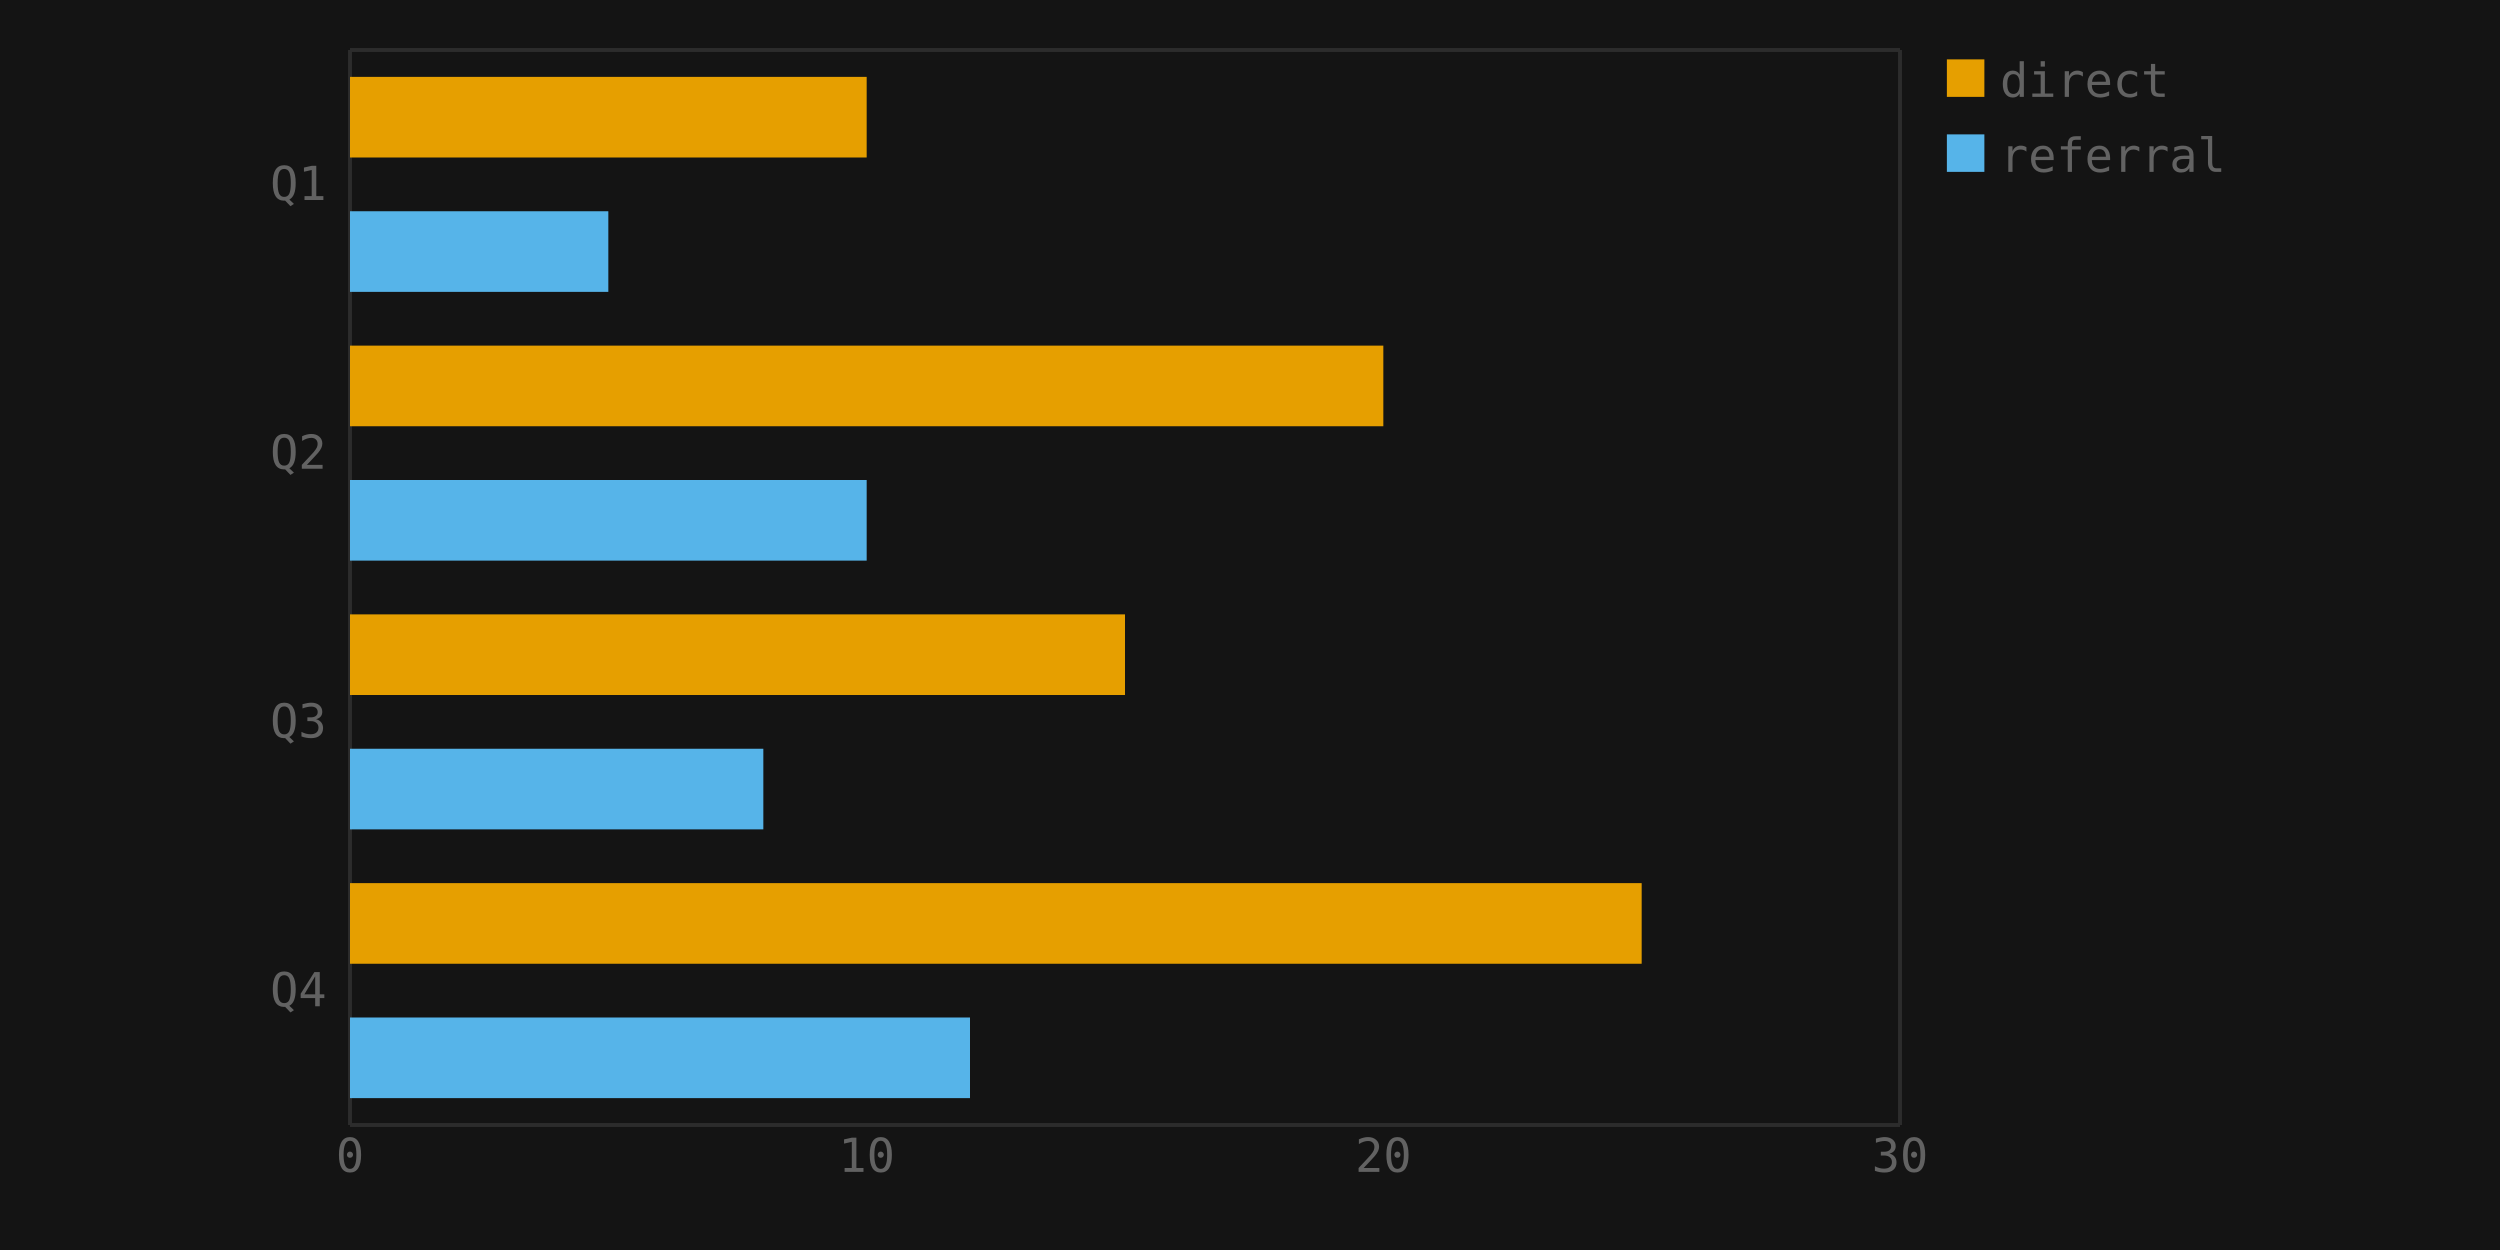
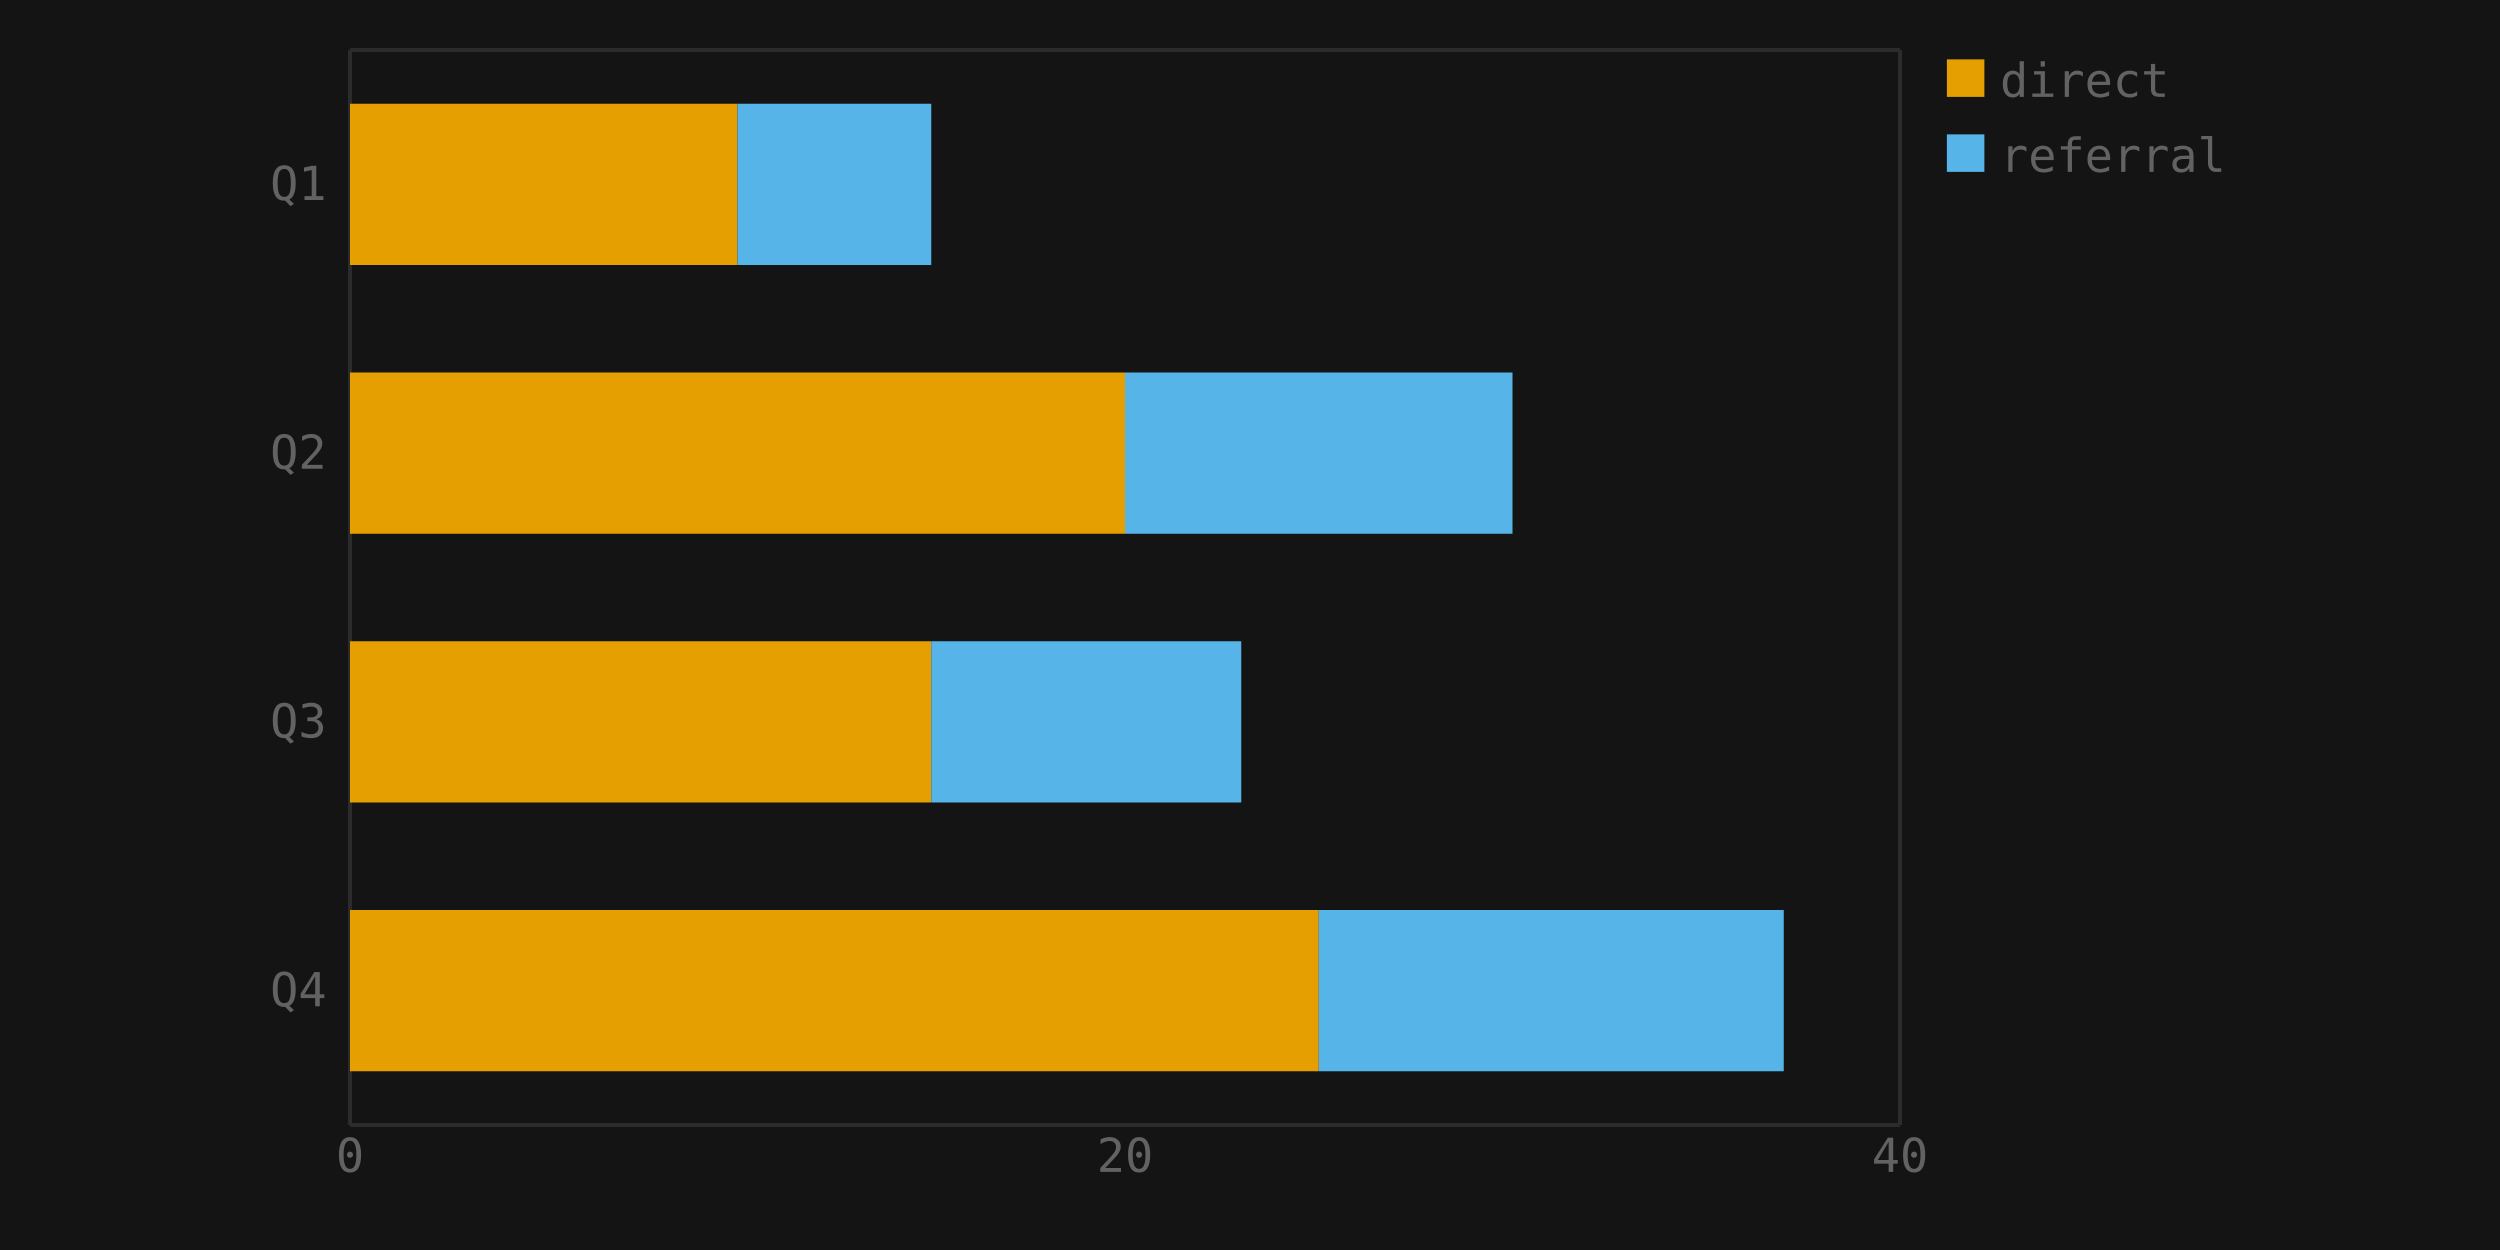
<svg xmlns="http://www.w3.org/2000/svg" viewBox="0 0 640 320" width="640" height="320">
  <rect width="100%" height="100%" fill="#141414" />
  <line x1="89.6" y1="12.8" x2="89.6" y2="288" stroke="#2c2c2c" stroke-width="1" />
  <line x1="89.6" y1="288" x2="486.4" y2="288" stroke="#2c2c2c" stroke-width="1" />
  <line x1="486.4" y1="12.8" x2="486.4" y2="288" stroke="#2c2c2c" stroke-width="1" />
  <line x1="89.6" y1="12.8" x2="486.4" y2="12.8" stroke="#2c2c2c" stroke-width="1" />
  <text x="89.6" y="300" text-anchor="middle" font-size="12" font-family="monospace" fill="#626262">0</text>
-   <text x="221.867" y="300" text-anchor="middle" font-size="12" font-family="monospace" fill="#626262">10</text>
-   <text x="354.133" y="300" text-anchor="middle" font-size="12" font-family="monospace" fill="#626262">20</text>
-   <text x="486.4" y="300" text-anchor="middle" font-size="12" font-family="monospace" fill="#626262">30</text>
+   <text x="288" y="300" text-anchor="middle" font-size="12" font-family="monospace" fill="#626262">20</text>
+   <text x="486.4" y="300" text-anchor="middle" font-size="12" font-family="monospace" fill="#626262">40</text>
  <clipPath id="isvgb-0">
    <rect x="0" y="35.2" width="83.6" height="24" />
  </clipPath>
  <text x="83.6" y="51.2" text-anchor="end" clip-path="url(#isvgb-0)" font-size="12" font-family="monospace" fill="#626262">Q1</text>
  <clipPath id="isvgb-1">
    <rect x="0" y="104" width="83.6" height="24" />
  </clipPath>
  <text x="83.6" y="120" text-anchor="end" clip-path="url(#isvgb-1)" font-size="12" font-family="monospace" fill="#626262">Q2</text>
  <clipPath id="isvgb-2">
    <rect x="0" y="172.8" width="83.6" height="24" />
  </clipPath>
  <text x="83.6" y="188.8" text-anchor="end" clip-path="url(#isvgb-2)" font-size="12" font-family="monospace" fill="#626262">Q3</text>
  <clipPath id="isvgb-3">
    <rect x="0" y="241.6" width="83.6" height="24" />
  </clipPath>
  <text x="83.6" y="257.6" text-anchor="end" clip-path="url(#isvgb-3)" font-size="12" font-family="monospace" fill="#626262">Q4</text>
  <rect x="498.4" y="15.2" width="9.6" height="9.6" fill="#e69f00" />
  <text x="512" y="24.8" text-anchor="start" font-size="12" font-family="monospace" fill="#626262">direct</text>
  <rect x="498.4" y="34.4" width="9.6" height="9.6" fill="#56b4e9" />
  <text x="512" y="44" text-anchor="start" font-size="12" font-family="monospace" fill="#626262">referral</text>
-   <rect x="89.6" y="19.68" width="132.267" height="20.64" fill="#e69f00" />
-   <rect x="89.6" y="88.48" width="264.533" height="20.64" fill="#e69f00" />
-   <rect x="89.6" y="157.28" width="198.4" height="20.64" fill="#e69f00" />
-   <rect x="89.6" y="226.08" width="330.667" height="20.64" fill="#e69f00" />
-   <rect x="89.6" y="54.08" width="66.133" height="20.64" fill="#56b4e9" />
-   <rect x="89.6" y="122.88" width="132.267" height="20.64" fill="#56b4e9" />
-   <rect x="89.6" y="191.68" width="105.813" height="20.64" fill="#56b4e9" />
-   <rect x="89.6" y="260.48" width="158.72" height="20.64" fill="#56b4e9" />
+   <rect x="89.6" y="26.56" width="99.2" height="41.28" fill="#e69f00" />
+   <rect x="89.6" y="95.36" width="198.4" height="41.28" fill="#e69f00" />
+   <rect x="89.6" y="164.16" width="148.8" height="41.28" fill="#e69f00" />
+   <rect x="89.6" y="232.96" width="248" height="41.28" fill="#e69f00" />
+   <rect x="188.8" y="26.56" width="49.6" height="41.28" fill="#56b4e9" />
+   <rect x="288" y="95.36" width="99.2" height="41.28" fill="#56b4e9" />
+   <rect x="238.4" y="164.16" width="79.36" height="41.28" fill="#56b4e9" />
+   <rect x="337.6" y="232.96" width="119.04" height="41.28" fill="#56b4e9" />
</svg>
